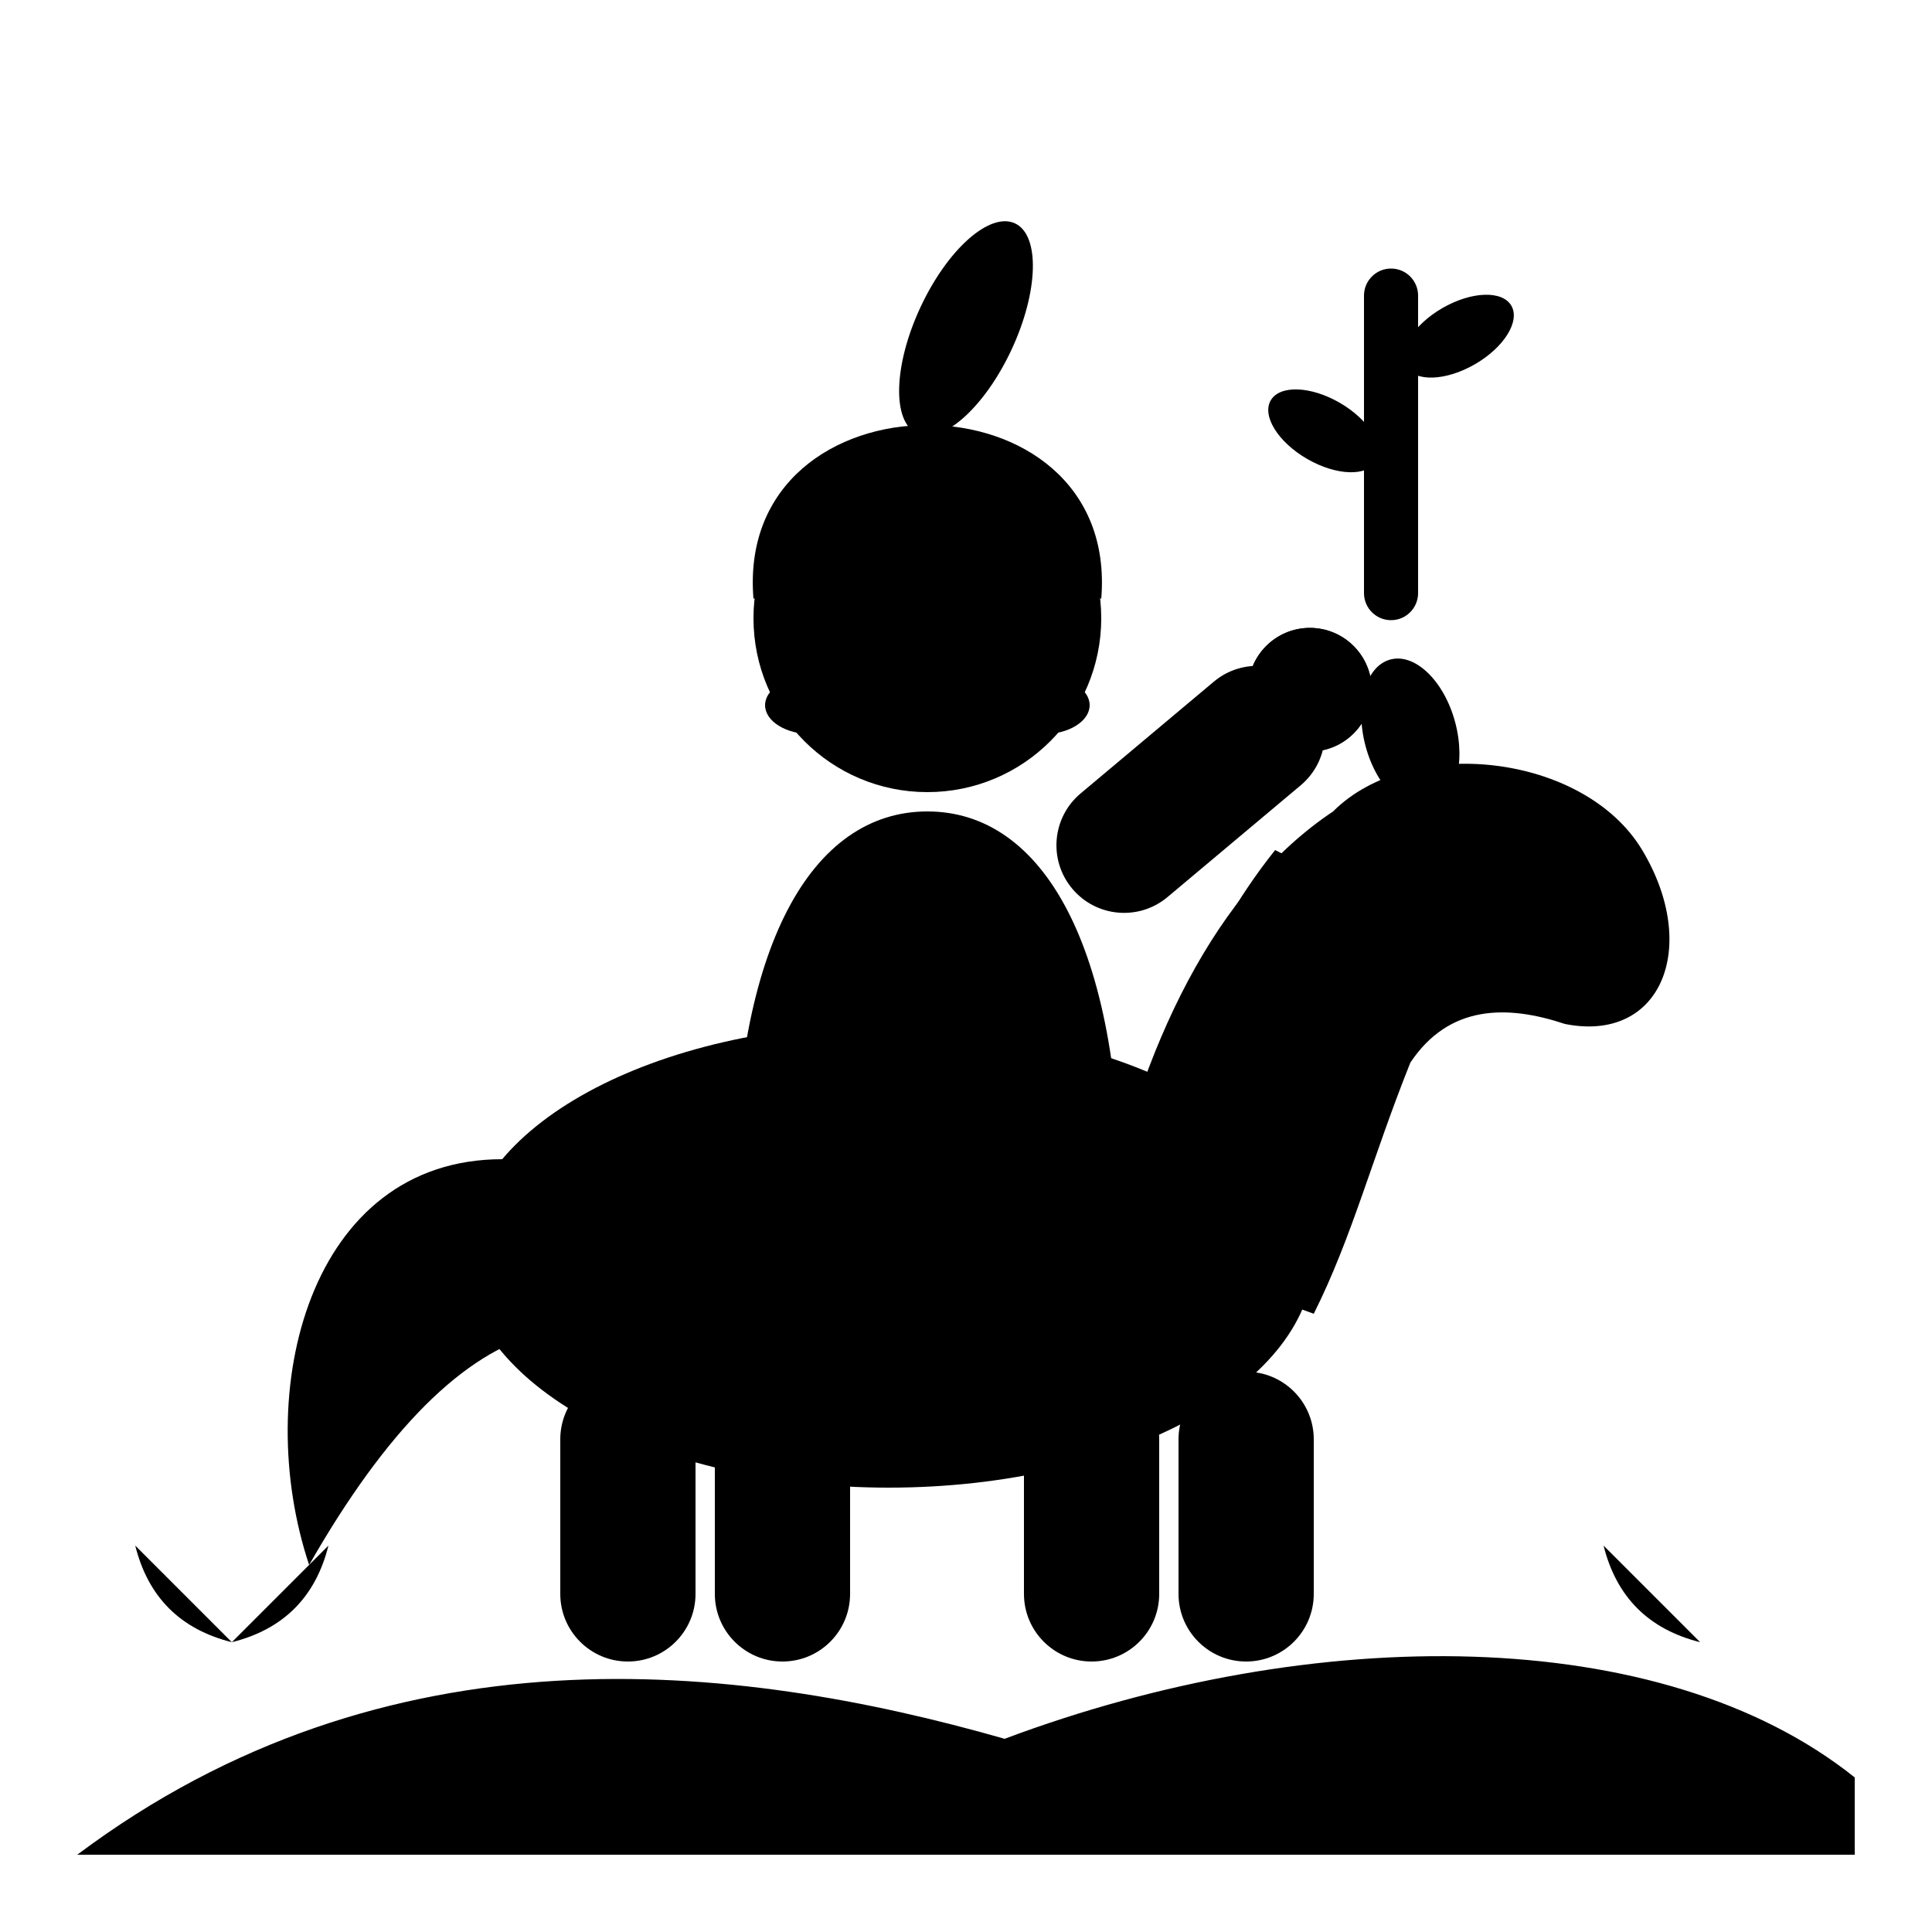
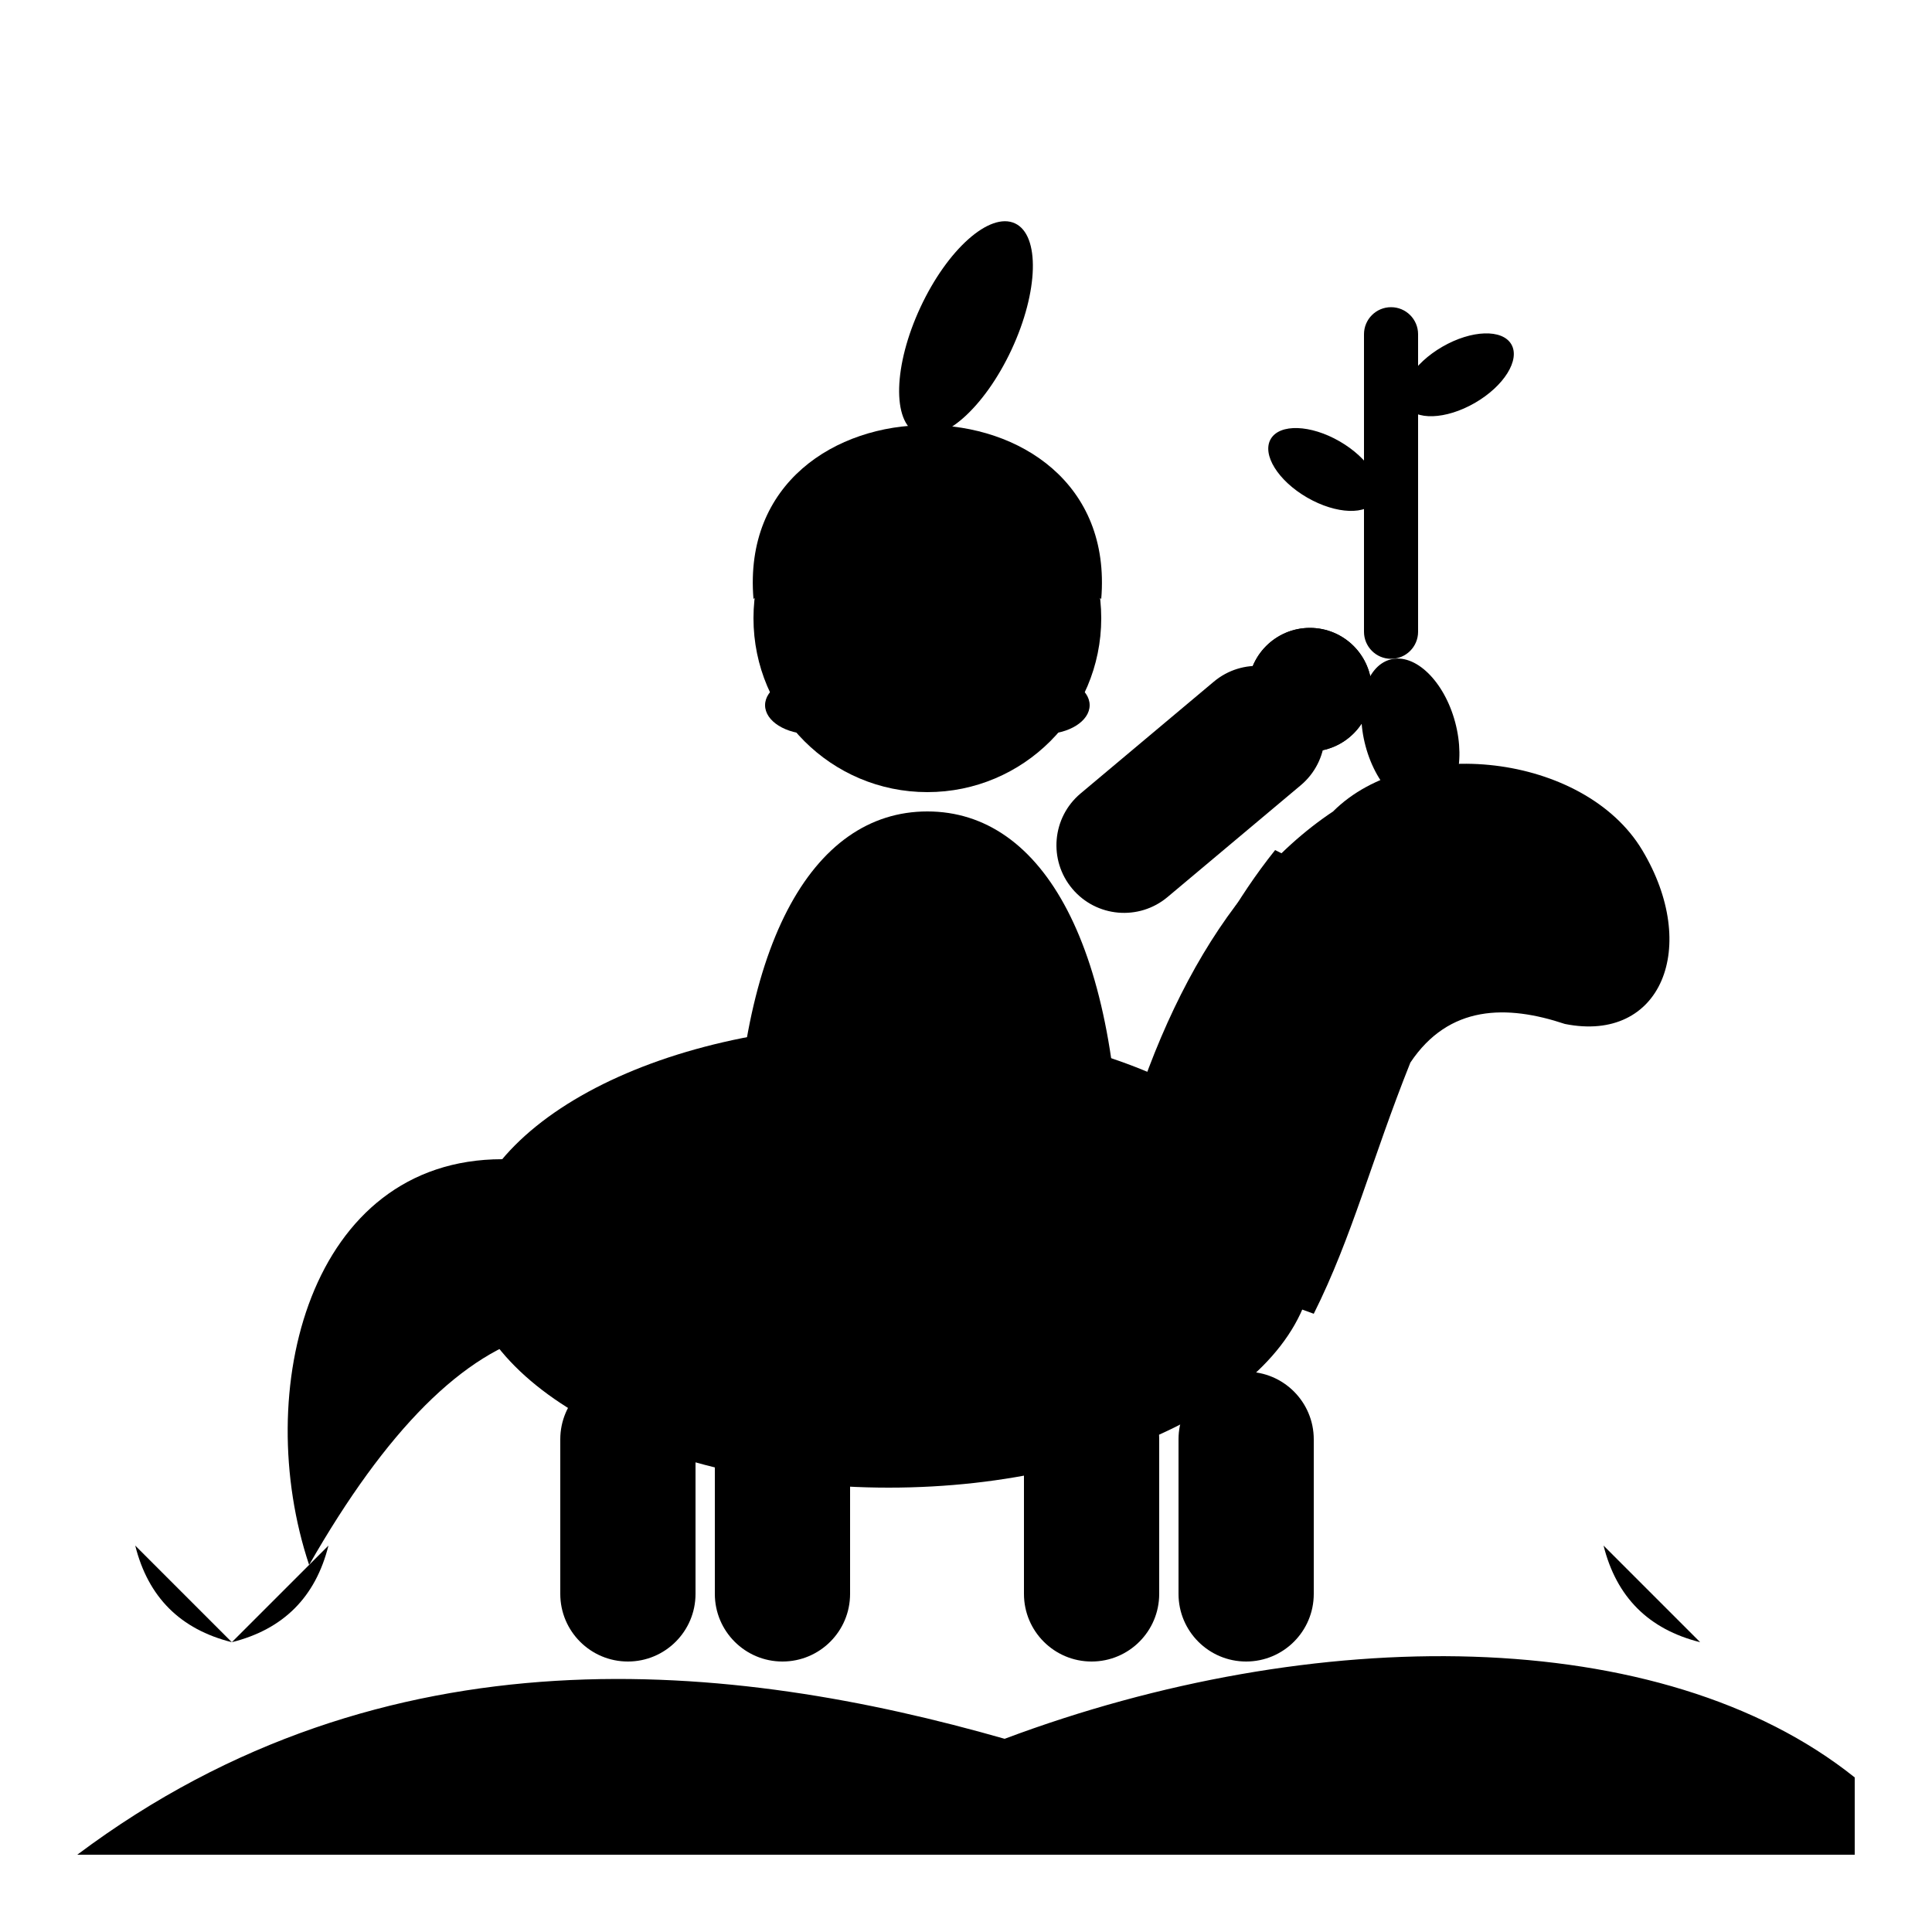
<svg xmlns="http://www.w3.org/2000/svg" viewBox="0 0 100 100" focusable="false">
  <path class="art-fill" d="M4 96 C20 84 38 86 52 90 C68 84 86 84 96 92 V96 Z" />
  <path class="art-line" d="M12 90 V82 M12 85 Q8 84 7 80 M12 85 Q16 84 17 80 M88 89 V82 M88 85 Q84 84 83 80" />
  <path class="art-deep art-line" d="M26 60 C16 60 13 72 16 81 C20 74 24 70 28 69 Z" />
  <rect class="art-light art-line" x="29" y="71" width="7" height="15" rx="3.5" />
  <rect class="art-light art-line" x="37" y="71" width="7" height="15" rx="3.5" />
  <rect class="art-light art-line" x="53" y="71" width="7" height="15" rx="3.5" />
  <rect class="art-light art-line" x="61" y="71" width="7" height="15" rx="3.5" />
  <ellipse class="art-light art-line" cx="46" cy="65" rx="22" ry="12" />
  <path class="art-light art-line" d="M57 64 C59 54 63 46 69 42 C73 38 82 39 85 44 C88 49 86 54 81 53 C78 52 75 52 73 55 C71 60 70 64 68 68 Z" />
  <ellipse class="art-light art-line" cx="73" cy="38" rx="2.4" ry="4" transform="rotate(-15 73 38)" />
  <path class="art-deep art-line" d="M66 44 C62 49 60 55 58 61 L62.5 63 C64 57 66 51 70 46 Z" />
  <circle class="art-ink" cx="78" cy="45" r="1.5" />
  <path class="art-fill art-line" d="M38 62 C38 49 42 42 48 42 C54 42 58 49 58 62 Z" />
  <rect class="art-deep art-line" x="44.5" y="58" width="7" height="15" rx="3.5" />
  <rect class="art-fill art-line" x="52" y="46" width="7" height="16" rx="3.5" transform="rotate(-130 55.5 46)" />
  <circle class="art-light art-line" cx="67.8" cy="35.7" r="3.2" />
  <circle class="art-light art-line" cx="48" cy="32" r="9" />
  <path class="art-deep art-line" d="M39 31 C38 19 58 19 57 31 C52 27.5 44 27.5 39 31 Z" />
  <ellipse class="art-fill art-line" cx="50" cy="17" rx="2.6" ry="6" transform="rotate(25 50 17)" />
  <circle class="art-ink" cx="44.5" cy="33" r="1.4" />
  <circle class="art-ink" cx="51.5" cy="33" r="1.4" />
  <ellipse class="art-blush" cx="42" cy="36.5" rx="2.4" ry="1.5" />
  <ellipse class="art-blush" cx="54" cy="36.5" rx="2.4" ry="1.5" />
  <path class="art-line" d="M46.4 37 q1.6 1.4 3.2 0" />
-   <g transform="translate(72 23) scale(0.7)">
+   <g transform="translate(72 25) scale(0.7)">
    <rect class="art-deep art-line" x="-2" y="-13" width="4" height="26" rx="2" />
    <ellipse class="art-fill art-line" cx="5" cy="-8" rx="4.5" ry="2.4" transform="rotate(-30 5 -8)" />
    <ellipse class="art-fill art-line" cx="-5" cy="-1" rx="4.5" ry="2.4" transform="rotate(30 -5 -1)" />
  </g>
  <circle class="art-light art-line" cx="67.8" cy="35.7" r="3.2" />
</svg>
